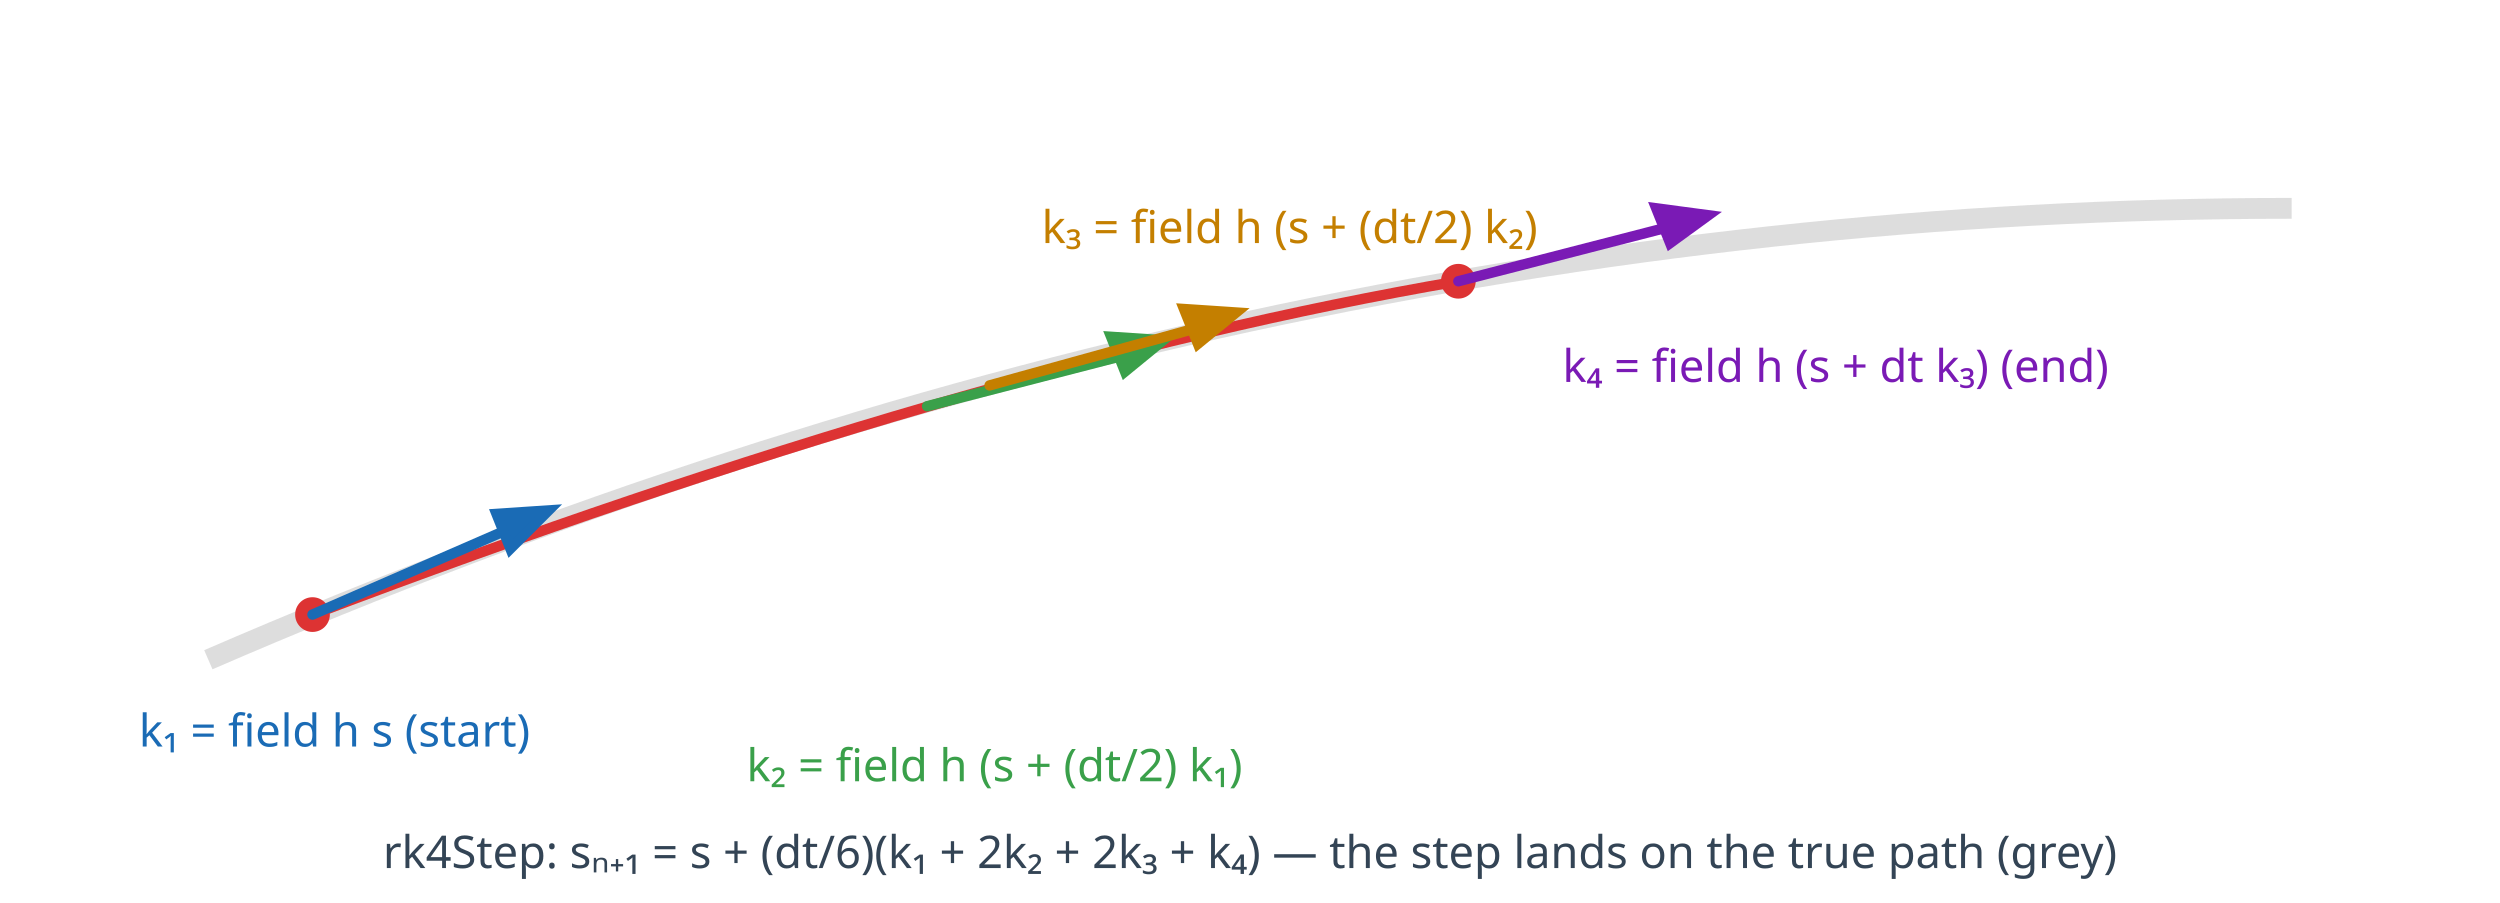
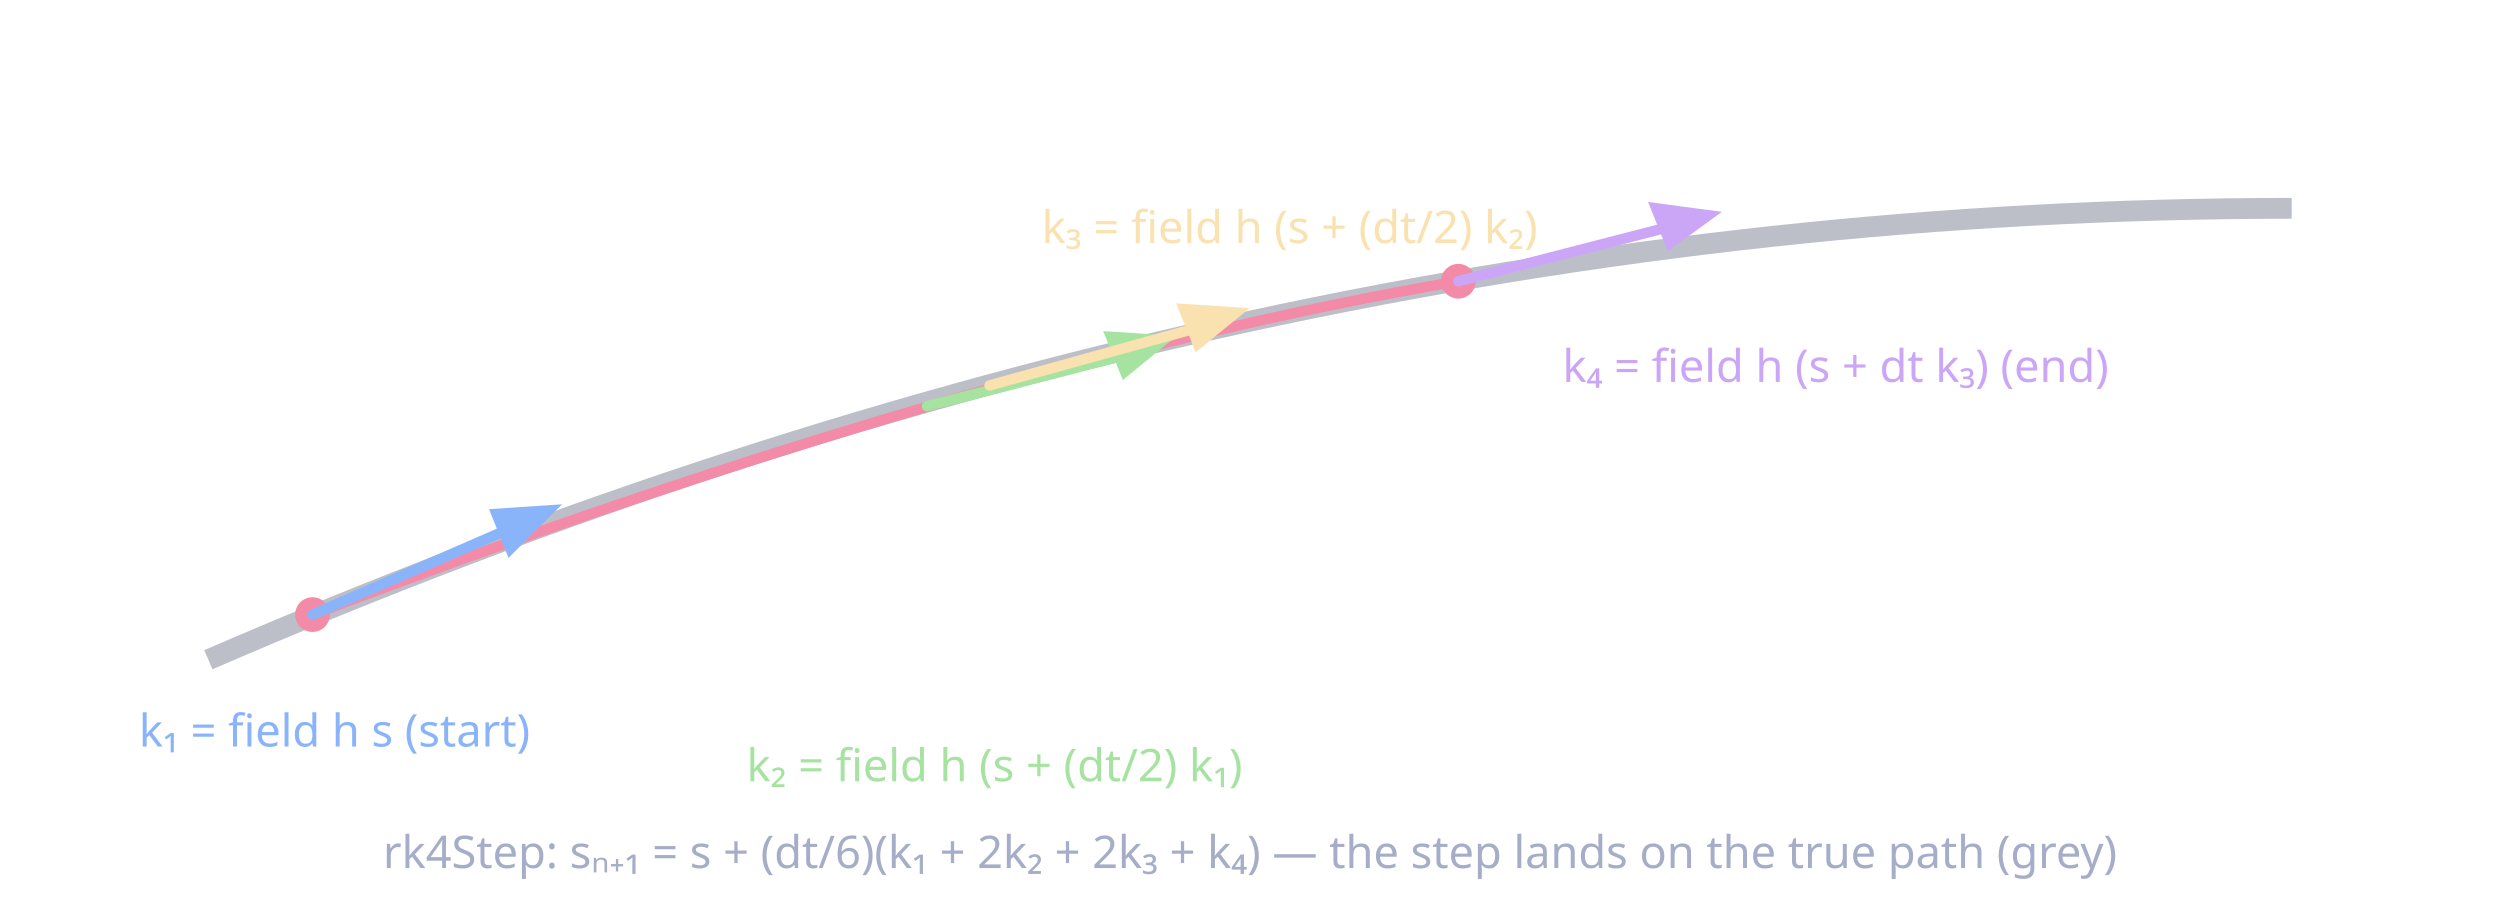
- <svg xmlns="http://www.w3.org/2000/svg" viewBox="0 0 720 260" font-family="sans-serif" font-size="13">
-   <path d="M 60 190 Q 360 60 660 60" fill="none" stroke="#bbb" stroke-width="6" opacity="0.5" />
-   <path d="M 90 177 Q 280 105 420 81" fill="none" stroke="#d33" stroke-width="3" />
-   <circle cx="90" cy="177" r="5" fill="#d33" />
-   <circle cx="420" cy="81" r="5" fill="#d33" />
-   <g stroke-linecap="round">
-     <g stroke="#1a6bb5" stroke-width="3" fill="#1a6bb5">
-       <line x1="90" y1="177" x2="152" y2="150" />
-       <polygon points="158,147 147,158 143,148" />
+ <svg xmlns="http://www.w3.org/2000/svg" viewBox="0 0 720 260" font-family="sans-serif" font-size="14">
+   <g font-size="13">
+     <path d="M 60 190 Q 360 60 660 60" fill="none" stroke="#6c7086" stroke-width="6" opacity="0.45" />
+     <path d="M 90 177 Q 280 105 420 81" fill="none" stroke="#f38ba8" stroke-width="3" />
+     <circle cx="90" cy="177" r="5" fill="#f38ba8" />
+     <circle cx="420" cy="81" r="5" fill="#f38ba8" />
+     <g stroke-linecap="round">
+       <g stroke="#89b4fa" stroke-width="3" fill="#89b4fa">
+         <line x1="90" y1="177" x2="152" y2="150" />
+         <polygon points="158,147 147,158 143,148" />
+       </g>
+       <text x="40" y="215" fill="#89b4fa">k₁ = field h s   (start)</text>
+       <g stroke="#a6e3a1" stroke-width="3" fill="#a6e3a1">
+         <line x1="267" y1="117" x2="329" y2="101" />
+         <polygon points="335,98 324,107 320,97" />
+       </g>
+       <text x="215" y="225" fill="#a6e3a1">k₂ = field h (s + (dt/2) k₁)</text>
+       <g stroke="#f9e2af" stroke-width="3" fill="#f9e2af">
+         <line x1="285" y1="111" x2="350" y2="93" />
+         <polygon points="356,90 345,99 341,89" />
+       </g>
+       <text x="300" y="70" fill="#f9e2af">k₃ = field h (s + (dt/2) k₂)</text>
+       <g stroke="#cba6f7" stroke-width="3" fill="#cba6f7">
+         <line x1="420" y1="81" x2="486" y2="64" />
+         <polygon points="492,62 481,70 477,60" />
+       </g>
+       <text x="450" y="110" fill="#cba6f7">k₄ = field h (s + dt k₃)   (end)</text>
    </g>
-     <text x="40" y="215" fill="#1a6bb5">k₁ = field h s   (start)</text>
-     <g stroke="#3aa04a" stroke-width="3" fill="#3aa04a">
-       <line x1="267" y1="117" x2="329" y2="101" />
-       <polygon points="335,98 324,107 320,97" />
-     </g>
-     <text x="215" y="225" fill="#3aa04a">k₂ = field h (s + (dt/2) k₁)</text>
-     <g stroke="#c47f00" stroke-width="3" fill="#c47f00">
-       <line x1="285" y1="111" x2="350" y2="93" />
-       <polygon points="356,90 345,99 341,89" />
-     </g>
-     <text x="300" y="70" fill="#c47f00">k₃ = field h (s + (dt/2) k₂)</text>
-     <g stroke="#7a1ab5" stroke-width="3" fill="#7a1ab5">
-       <line x1="420" y1="81" x2="486" y2="64" />
-       <polygon points="492,62 481,70 477,60" />
-     </g>
-     <text x="450" y="110" fill="#7a1ab5">k₄ = field h (s + dt k₃)   (end)</text>
+     <text x="360" y="250" text-anchor="middle" fill="#a6adc8">rk4Step: sₙ₊₁ = s + (dt/6)(k₁ + 2k₂ + 2k₃ + k₄) — the step lands on the true path (grey)</text>
  </g>
-   <text x="360" y="250" text-anchor="middle" fill="#345">rk4Step: sₙ₊₁ = s + (dt/6)(k₁ + 2k₂ + 2k₃ + k₄) — the step lands on the true path (grey)</text>
</svg>
